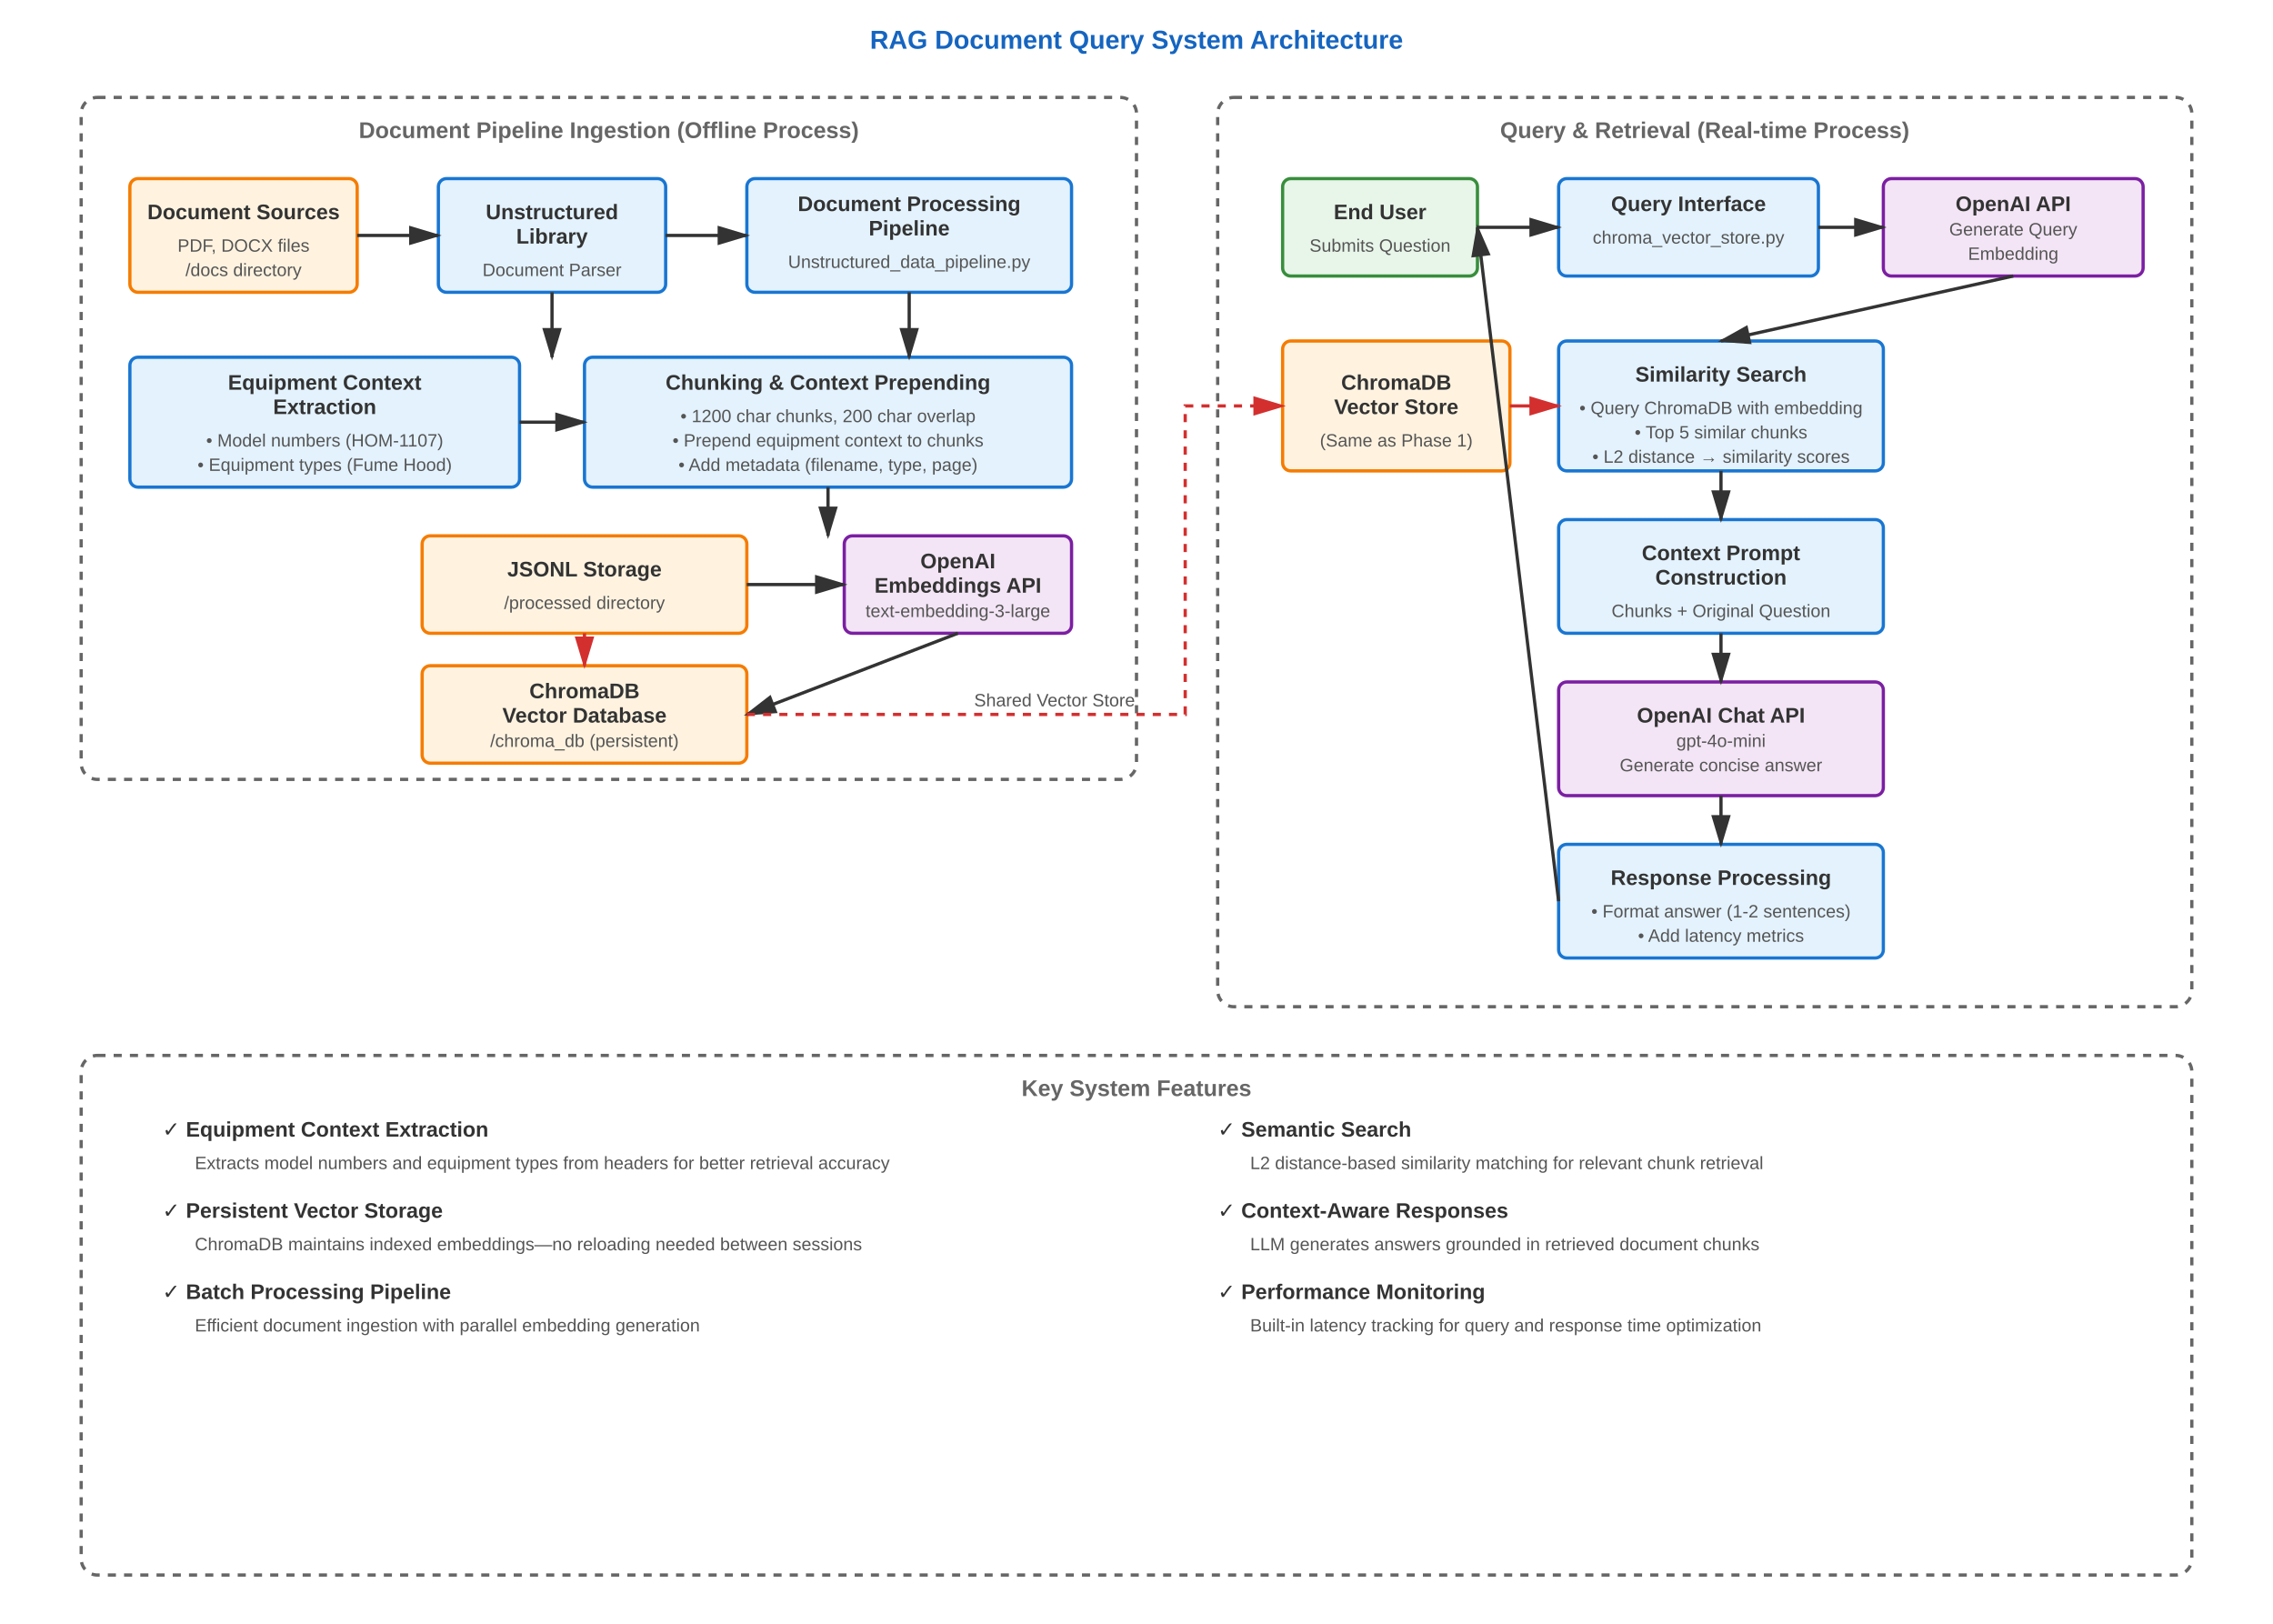
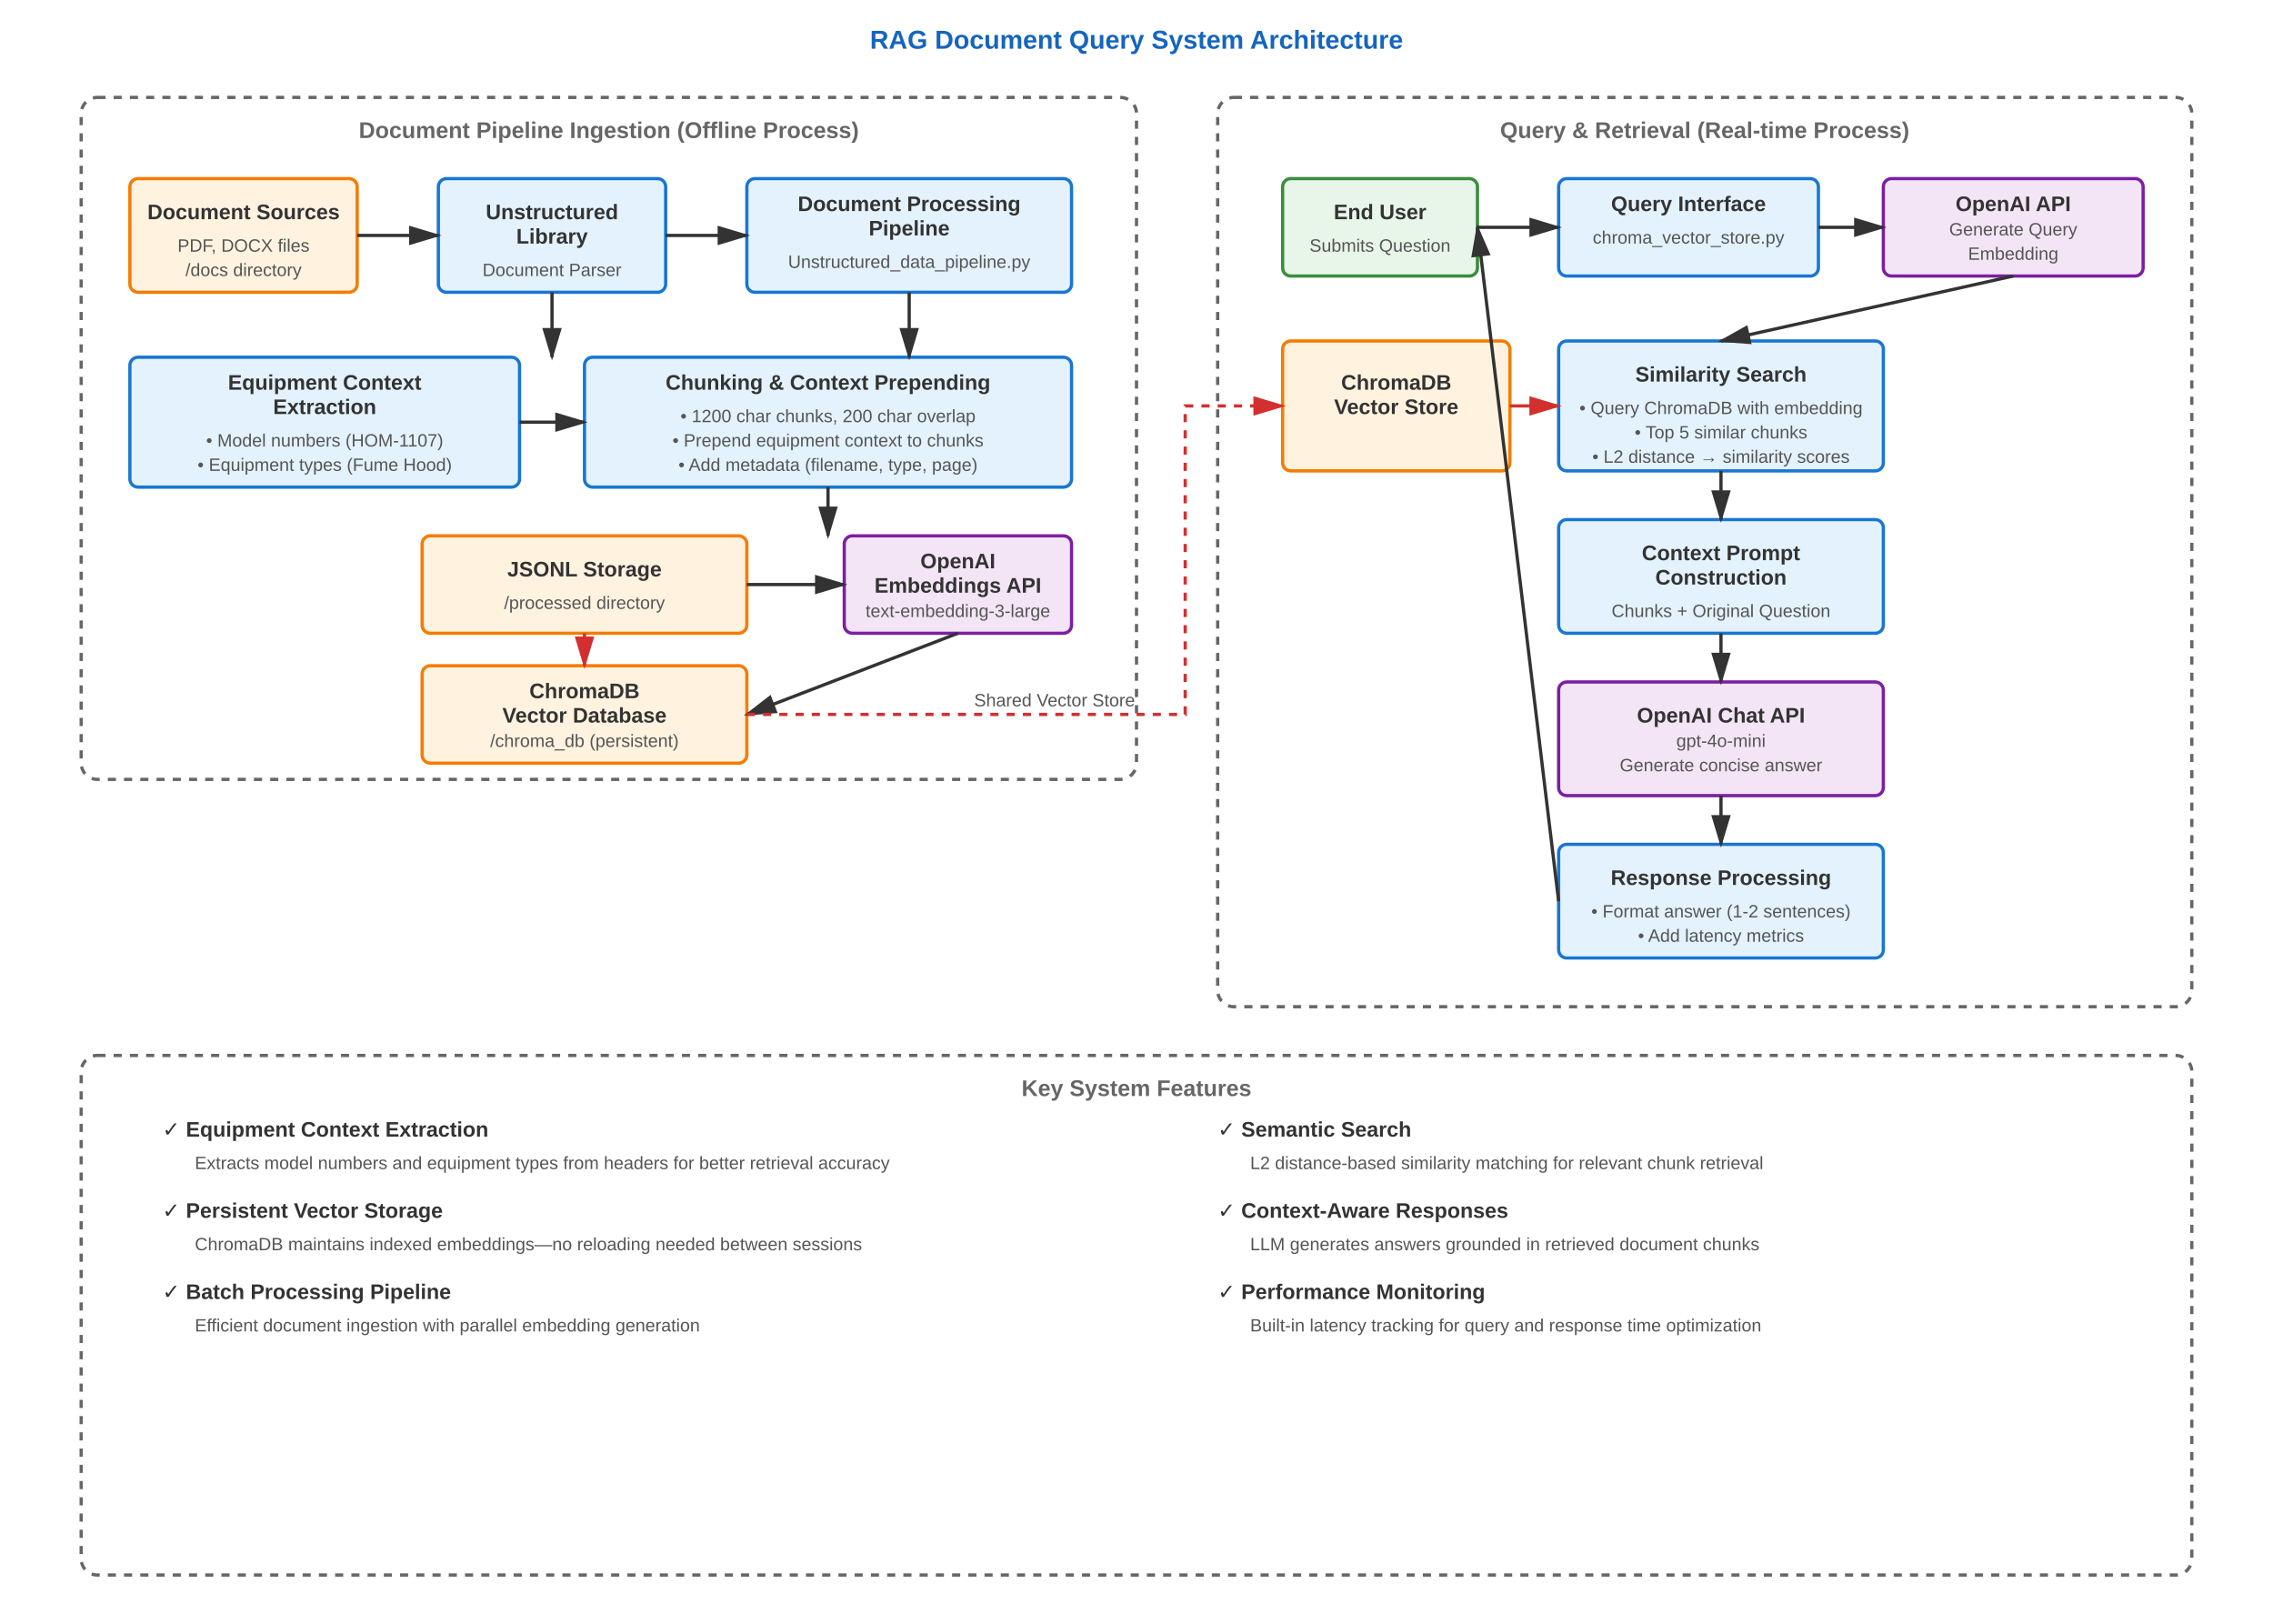
<svg xmlns="http://www.w3.org/2000/svg" viewBox="0 0 1400 1000">
  <defs>
    <style>
      .component { fill: #e3f2fd; stroke: #1976d2; stroke-width: 2; }
      .storage { fill: #fff3e0; stroke: #f57c00; stroke-width: 2; }
      .api { fill: #f3e5f5; stroke: #7b1fa2; stroke-width: 2; }
      .user { fill: #e8f5e9; stroke: #388e3c; stroke-width: 2; }
      .phase-box { fill: none; stroke: #666; stroke-width: 2; stroke-dasharray: 5,5; }
      .text { font-family: Arial, sans-serif; font-size: 13px; fill: #333; }
      .text-small { font-family: Arial, sans-serif; font-size: 11px; fill: #555; }
      .text-title { font-family: Arial, sans-serif; font-size: 16px; font-weight: bold; fill: #1565c0; }
      .text-phase { font-family: Arial, sans-serif; font-size: 14px; font-weight: bold; fill: #666; }
      .arrow { fill: none; stroke: #333; stroke-width: 2; marker-end: url(#arrowhead); }
      .arrow-data { fill: none; stroke: #d32f2f; stroke-width: 2; marker-end: url(#arrowhead-red); }
    </style>
    <marker id="arrowhead" markerWidth="10" markerHeight="10" refX="9" refY="3" orient="auto">
      <polygon points="0 0, 10 3, 0 6" fill="#333" />
    </marker>
    <marker id="arrowhead-red" markerWidth="10" markerHeight="10" refX="9" refY="3" orient="auto">
      <polygon points="0 0, 10 3, 0 6" fill="#d32f2f" />
    </marker>
  </defs>
  <text x="700" y="30" class="text-title" text-anchor="middle">RAG Document Query System Architecture</text>
  <rect x="50" y="60" width="650" height="420" class="phase-box" rx="10" />
  <text x="375" y="85" class="text-phase" text-anchor="middle">Document Pipeline Ingestion  (Offline Process)</text>
  <rect x="80" y="110" width="140" height="70" class="storage" rx="5" />
  <text x="150" y="135" class="text" text-anchor="middle" font-weight="bold">Document Sources</text>
  <text x="150" y="155" class="text-small" text-anchor="middle">PDF, DOCX files</text>
  <text x="150" y="170" class="text-small" text-anchor="middle">/docs directory</text>
  <rect x="270" y="110" width="140" height="70" class="component" rx="5" />
  <text x="340" y="135" class="text" text-anchor="middle" font-weight="bold">Unstructured</text>
  <text x="340" y="150" class="text" text-anchor="middle" font-weight="bold">Library</text>
  <text x="340" y="170" class="text-small" text-anchor="middle">Document Parser</text>
  <rect x="460" y="110" width="200" height="70" class="component" rx="5" />
  <text x="560" y="130" class="text" text-anchor="middle" font-weight="bold">Document Processing</text>
  <text x="560" y="145" class="text" text-anchor="middle" font-weight="bold">Pipeline</text>
  <text x="560" y="165" class="text-small" text-anchor="middle">Unstructured_data_pipeline.py</text>
  <rect x="80" y="220" width="240" height="80" class="component" rx="5" fill="#fff9c4" stroke="#f9a825" />
  <text x="200" y="240" class="text" text-anchor="middle" font-weight="bold">Equipment Context</text>
  <text x="200" y="255" class="text" text-anchor="middle" font-weight="bold">Extraction</text>
  <text x="200" y="275" class="text-small" text-anchor="middle">• Model numbers (HOM-1107)</text>
  <text x="200" y="290" class="text-small" text-anchor="middle">• Equipment types (Fume Hood)</text>
  <rect x="360" y="220" width="300" height="80" class="component" rx="5" />
  <text x="510" y="240" class="text" text-anchor="middle" font-weight="bold">Chunking &amp; Context Prepending</text>
  <text x="510" y="260" class="text-small" text-anchor="middle">• 1200 char chunks, 200 char overlap</text>
  <text x="510" y="275" class="text-small" text-anchor="middle">• Prepend equipment context to chunks</text>
  <text x="510" y="290" class="text-small" text-anchor="middle">• Add metadata (filename, type, page)</text>
  <rect x="260" y="330" width="200" height="60" class="storage" rx="5" />
  <text x="360" y="355" class="text" text-anchor="middle" font-weight="bold">JSONL Storage</text>
  <text x="360" y="375" class="text-small" text-anchor="middle">/processed directory</text>
  <rect x="520" y="330" width="140" height="60" class="api" rx="5" />
  <text x="590" y="350" class="text" text-anchor="middle" font-weight="bold">OpenAI</text>
  <text x="590" y="365" class="text" text-anchor="middle" font-weight="bold">Embeddings API</text>
  <text x="590" y="380" class="text-small" text-anchor="middle">text-embedding-3-large</text>
  <rect x="260" y="410" width="200" height="60" class="storage" rx="5" />
  <text x="360" y="430" class="text" text-anchor="middle" font-weight="bold">ChromaDB</text>
  <text x="360" y="445" class="text" text-anchor="middle" font-weight="bold">Vector Database</text>
  <text x="360" y="460" class="text-small" text-anchor="middle">/chroma_db (persistent)</text>
  <rect x="750" y="60" width="600" height="560" class="phase-box" rx="10" />
  <text x="1050" y="85" class="text-phase" text-anchor="middle">Query &amp; Retrieval (Real-time Process)</text>
  <rect x="790" y="110" width="120" height="60" class="user" rx="5" />
  <text x="850" y="135" class="text" text-anchor="middle" font-weight="bold">End User</text>
  <text x="850" y="155" class="text-small" text-anchor="middle">Submits Question</text>
  <rect x="960" y="110" width="160" height="60" class="component" rx="5" />
  <text x="1040" y="130" class="text" text-anchor="middle" font-weight="bold">Query Interface</text>
  <text x="1040" y="150" class="text-small" text-anchor="middle">chroma_vector_store.py</text>
  <rect x="1160" y="110" width="160" height="60" class="api" rx="5" />
  <text x="1240" y="130" class="text" text-anchor="middle" font-weight="bold">OpenAI API</text>
  <text x="1240" y="145" class="text-small" text-anchor="middle">Generate Query</text>
  <text x="1240" y="160" class="text-small" text-anchor="middle">Embedding</text>
  <rect x="960" y="210" width="200" height="80" class="component" rx="5" />
  <text x="1060" y="235" class="text" text-anchor="middle" font-weight="bold">Similarity Search</text>
  <text x="1060" y="255" class="text-small" text-anchor="middle">• Query ChromaDB with embedding</text>
  <text x="1060" y="270" class="text-small" text-anchor="middle">• Top 5 similar chunks</text>
  <text x="1060" y="285" class="text-small" text-anchor="middle">• L2 distance → similarity scores</text>
  <rect x="790" y="210" width="140" height="80" class="storage" rx="5" />
  <text x="860" y="240" class="text" text-anchor="middle" font-weight="bold">ChromaDB</text>
  <text x="860" y="255" class="text" text-anchor="middle" font-weight="bold">Vector Store</text>
-   <text x="860" y="275" class="text-small" text-anchor="middle">(Same as Phase 1)</text>
+   <text x="860" y="275" class="text-small" text-anchor="middle" />
  <rect x="960" y="320" width="200" height="70" class="component" rx="5" />
  <text x="1060" y="345" class="text" text-anchor="middle" font-weight="bold">Context Prompt</text>
  <text x="1060" y="360" class="text" text-anchor="middle" font-weight="bold">Construction</text>
  <text x="1060" y="380" class="text-small" text-anchor="middle">Chunks + Original Question</text>
  <rect x="960" y="420" width="200" height="70" class="api" rx="5" />
  <text x="1060" y="445" class="text" text-anchor="middle" font-weight="bold">OpenAI Chat API</text>
  <text x="1060" y="460" class="text-small" text-anchor="middle">gpt-4o-mini</text>
  <text x="1060" y="475" class="text-small" text-anchor="middle">Generate concise answer</text>
  <rect x="960" y="520" width="200" height="70" class="component" rx="5" />
  <text x="1060" y="545" class="text" text-anchor="middle" font-weight="bold">Response Processing</text>
  <text x="1060" y="565" class="text-small" text-anchor="middle">• Format answer (1-2 sentences)</text>
  <text x="1060" y="580" class="text-small" text-anchor="middle">• Add latency metrics</text>
  <rect x="50" y="650" width="1300" height="320" class="phase-box" rx="10" stroke="#2e7d32" />
  <text x="700" y="675" class="text-phase" text-anchor="middle" fill="#2e7d32">Key System Features</text>
  <g transform="translate(100, 700)">
    <text x="0" y="0" class="text" font-weight="bold">✓ Equipment Context Extraction</text>
    <text x="20" y="20" class="text-small">Extracts model numbers and equipment types from headers for better retrieval accuracy</text>
    <text x="0" y="50" class="text" font-weight="bold">✓ Persistent Vector Storage</text>
    <text x="20" y="70" class="text-small">ChromaDB maintains indexed embeddings—no reloading needed between sessions</text>
    <text x="0" y="100" class="text" font-weight="bold">✓ Batch Processing Pipeline</text>
    <text x="20" y="120" class="text-small">Efficient document ingestion with parallel embedding generation</text>
  </g>
  <g transform="translate(750, 700)">
    <text x="0" y="0" class="text" font-weight="bold">✓ Semantic Search</text>
    <text x="20" y="20" class="text-small">L2 distance-based similarity matching for relevant chunk retrieval</text>
    <text x="0" y="50" class="text" font-weight="bold">✓ Context-Aware Responses</text>
    <text x="20" y="70" class="text-small">LLM generates answers grounded in retrieved document chunks</text>
    <text x="0" y="100" class="text" font-weight="bold">✓ Performance Monitoring</text>
    <text x="20" y="120" class="text-small">Built-in latency tracking for query and response time optimization</text>
  </g>
  <path d="M 220 145 L 270 145" class="arrow" />
  <path d="M 410 145 L 460 145" class="arrow" />
  <path d="M 340 180 L 340 220" class="arrow" />
  <path d="M 560 180 L 560 220" class="arrow" />
  <path d="M 320 260 L 360 260" class="arrow" />
  <path d="M 510 300 L 510 330" class="arrow" />
  <path d="M 460 360 L 520 360" class="arrow" />
  <path d="M 590 390 L 460 440" class="arrow" />
  <path d="M 360 390 L 360 410" class="arrow-data" />
  <path d="M 910 140 L 960 140" class="arrow" />
  <path d="M 1120 140 L 1160 140" class="arrow" />
  <path d="M 1240 170 L 1060 210" class="arrow" />
  <path d="M 930 250 L 960 250" class="arrow-data" />
  <path d="M 1060 290 L 1060 320" class="arrow" />
  <path d="M 1060 390 L 1060 420" class="arrow" />
  <path d="M 1060 490 L 1060 520" class="arrow" />
  <path d="M 960 555 L 910 140" class="arrow" />
  <path d="M 460 440 L 730 440 L 730 250 L 790 250" class="arrow-data" stroke-dasharray="5,5" />
  <text x="600" y="435" class="text-small" fill="#d32f2f">Shared Vector Store</text>
</svg>
